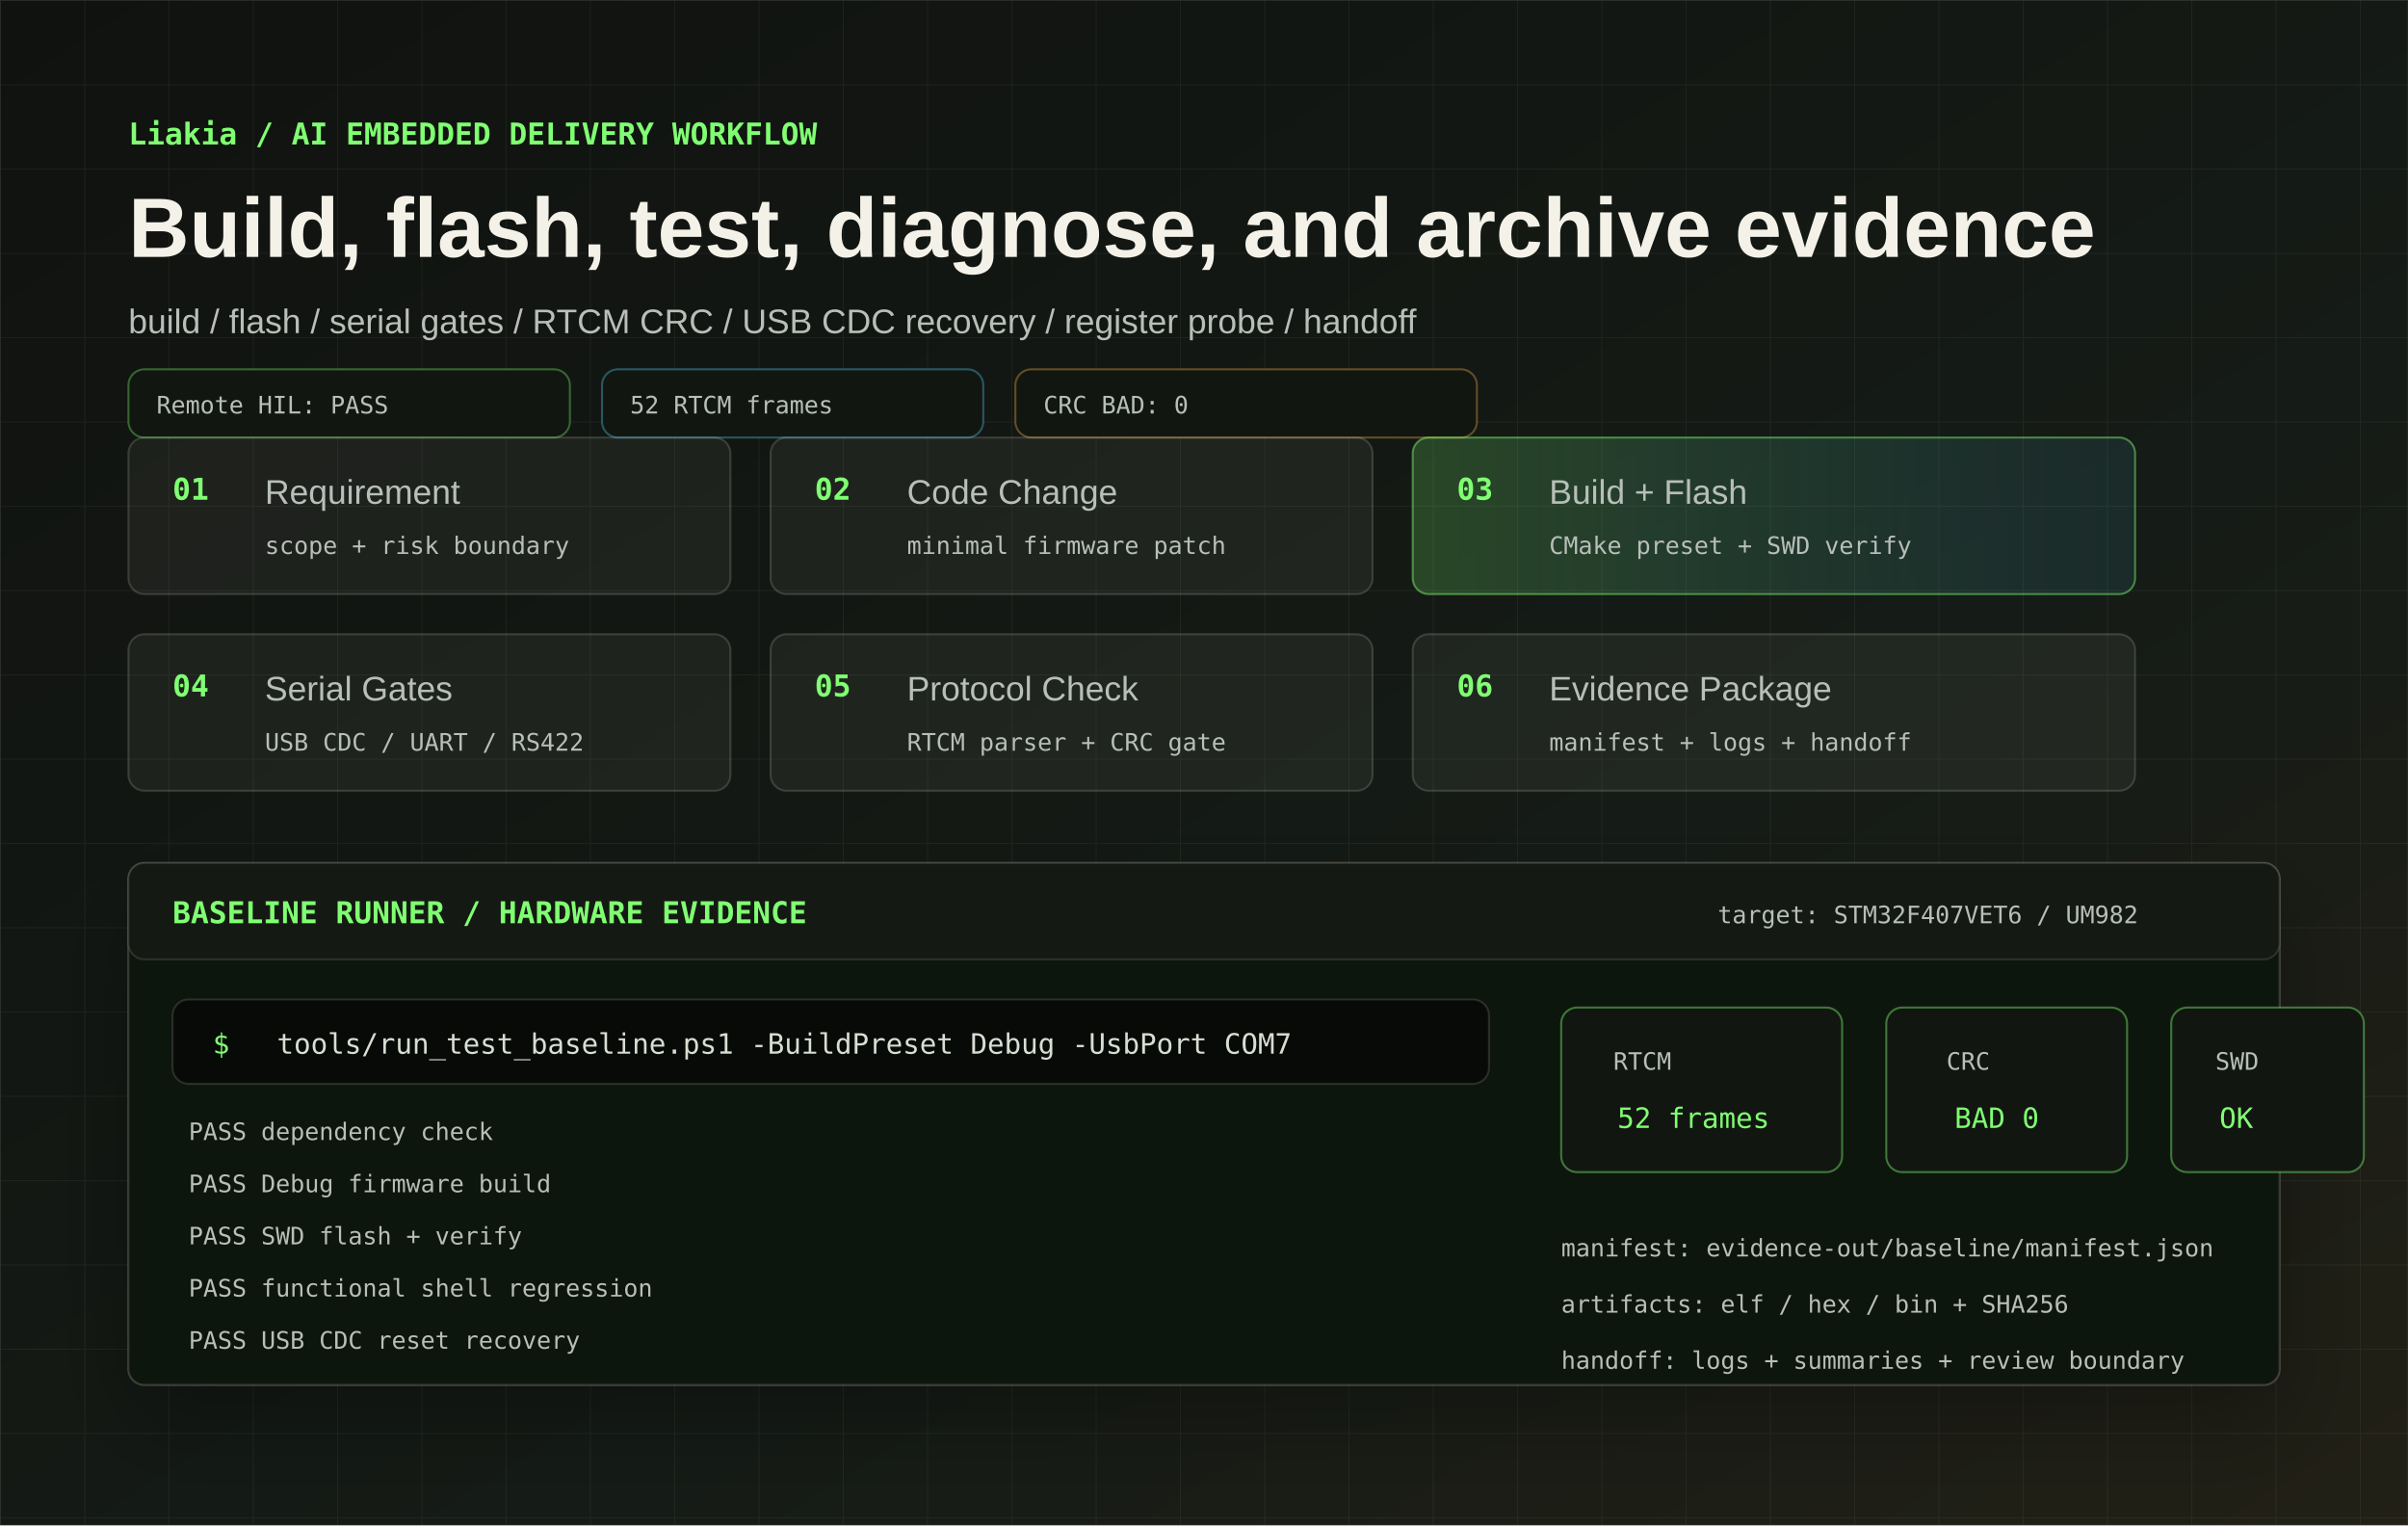
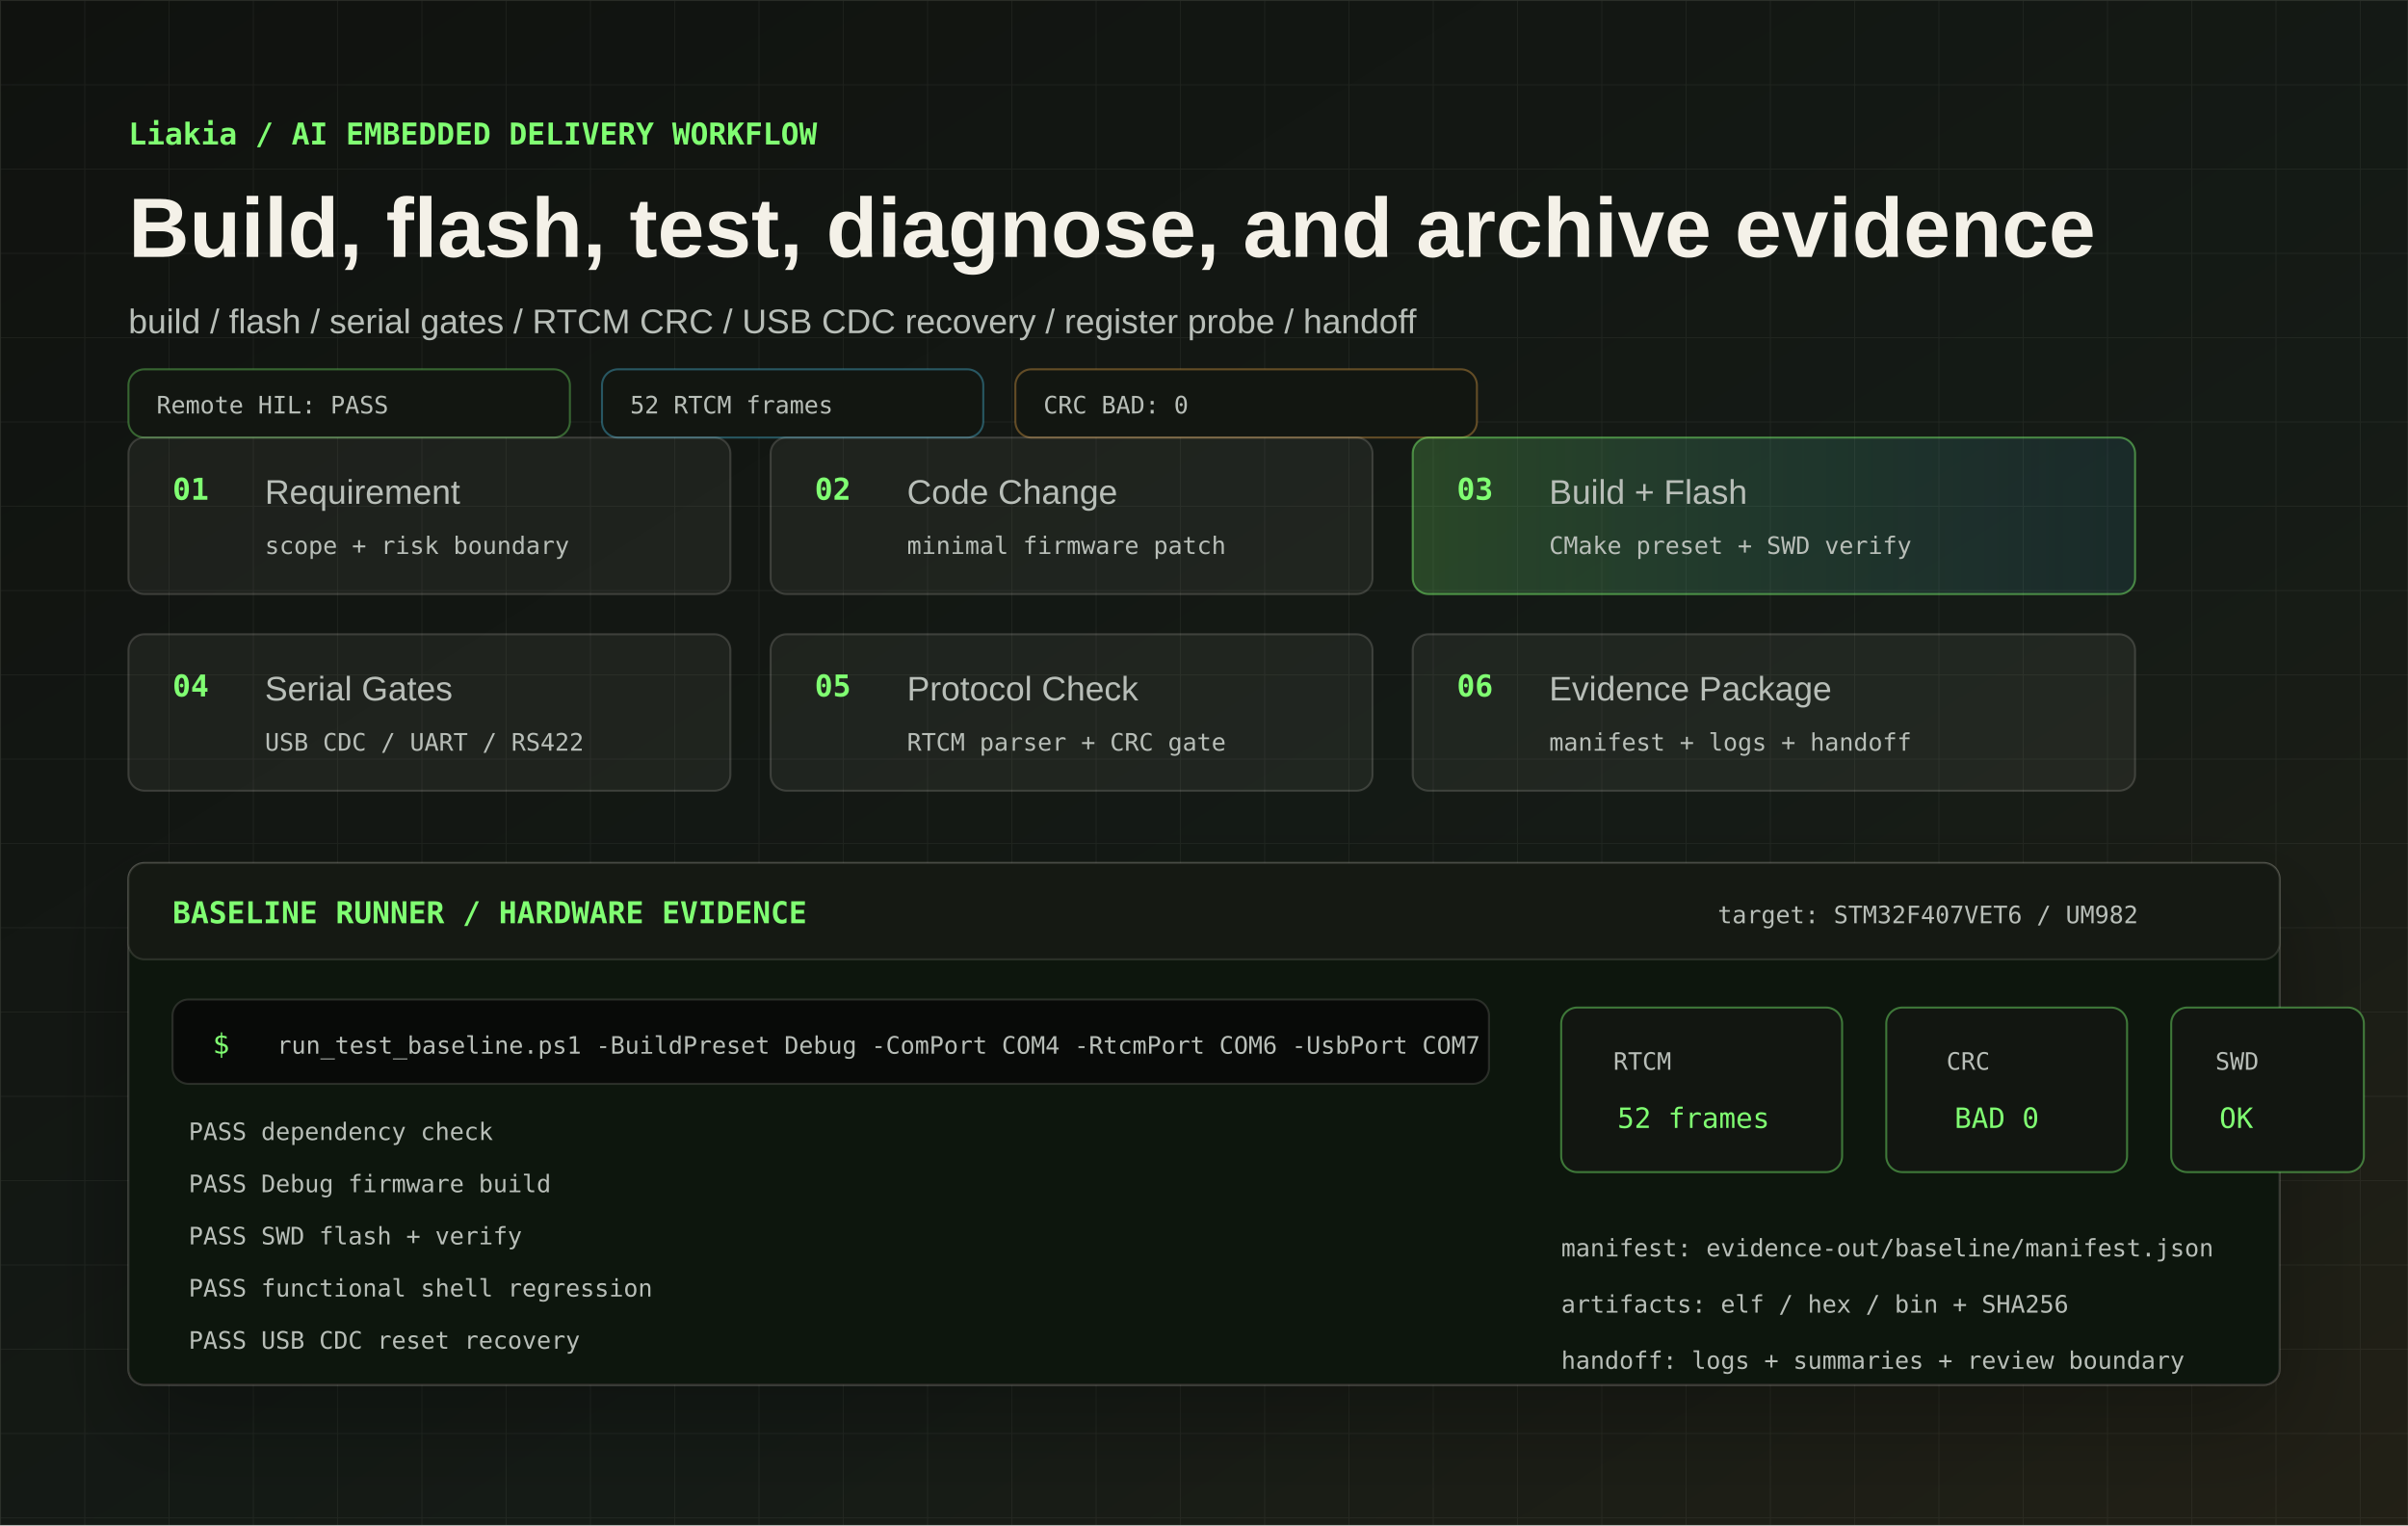
<svg xmlns="http://www.w3.org/2000/svg" width="1200" height="760" viewBox="0 0 1200 760" role="img" aria-label="Liakia AI embedded workflow technical console preview">
  <defs>
    <linearGradient id="bg" x1="0" y1="0" x2="1" y2="1">
      <stop offset="0" stop-color="#10120f" />
      <stop offset="0.62" stop-color="#151b16" />
      <stop offset="1" stop-color="#222016" />
    </linearGradient>
    <linearGradient id="active" x1="0" y1="0" x2="1" y2="0">
      <stop offset="0" stop-color="#80ff72" stop-opacity="0.2" />
      <stop offset="1" stop-color="#54d7ff" stop-opacity="0.08" />
    </linearGradient>
    <filter id="shadow" x="-20%" y="-20%" width="140%" height="140%">
      <feDropShadow dx="0" dy="18" stdDeviation="22" flood-color="#000000" flood-opacity="0.28" />
    </filter>
    <pattern id="grid" width="42" height="42" patternUnits="userSpaceOnUse">
      <path d="M42 0H0v42" fill="none" stroke="#f4f1e8" stroke-opacity="0.055" stroke-width="1" />
    </pattern>
    <style>
      .title{font:800 42px "Segoe UI",Arial,sans-serif;fill:#f4f1e8}
      .kicker{font:800 15px "Cascadia Code",Consolas,monospace;fill:#80ff72}
      .muted{font:400 17px "Segoe UI",Arial,sans-serif;fill:#b8beb8}
      .mono{font:400 14px "Cascadia Code",Consolas,monospace;fill:#d7ded2}
      .monoSmall{font:400 12px "Cascadia Code",Consolas,monospace;fill:#b8beb8}
      .green{fill:#80ff72}
      .cyan{fill:#54d7ff}
      .amber{fill:#ffb84d}
      .card{fill:rgba(244,241,232,0.055);stroke:#f4f1e8;stroke-opacity:.16;rx:8}
      .panel{fill:#11140f;stroke:#f4f1e8;stroke-opacity:.16;rx:8;filter:url(#shadow)}
    </style>
  </defs>
  <rect width="1200" height="760" fill="url(#bg)" />
  <rect width="1200" height="760" fill="url(#grid)" />
  <rect x="0" y="0" width="1200" height="760" fill="none" stroke="#f4f1e8" stroke-opacity="0.06" />
  <text x="64" y="72" class="kicker">Liakia / AI EMBEDDED DELIVERY WORKFLOW</text>
  <text x="64" y="128" class="title">Build, flash, test, diagnose, and archive evidence</text>
  <text x="64" y="166" class="muted">build / flash / serial gates / RTCM CRC / USB CDC recovery / register probe / handoff</text>
  <g transform="translate(64 184)">
    <rect width="220" height="34" rx="8" fill="#121611" stroke="#80ff72" stroke-opacity=".34" />
    <text x="14" y="22" class="monoSmall" fill="#80ff72">Remote HIL: PASS</text>
  </g>
  <g transform="translate(300 184)">
    <rect width="190" height="34" rx="8" fill="#121611" stroke="#54d7ff" stroke-opacity=".34" />
    <text x="14" y="22" class="monoSmall" fill="#54d7ff">52 RTCM frames</text>
  </g>
  <g transform="translate(506 184)">
    <rect width="230" height="34" rx="8" fill="#121611" stroke="#ffb84d" stroke-opacity=".34" />
    <text x="14" y="22" class="monoSmall" fill="#ffb84d">CRC BAD: 0</text>
  </g>
  <g transform="translate(64 218)">
    <rect class="card" width="300" height="78" />
    <text x="22" y="31" class="kicker">01</text>
    <text x="68" y="33" class="muted" fill="#f4f1e8" font-weight="700">Requirement</text>
    <text x="68" y="58" class="monoSmall">scope + risk boundary</text>
  </g>
  <g transform="translate(384 218)">
    <rect class="card" width="300" height="78" />
    <text x="22" y="31" class="kicker">02</text>
    <text x="68" y="33" class="muted" fill="#f4f1e8" font-weight="700">Code Change</text>
    <text x="68" y="58" class="monoSmall">minimal firmware patch</text>
  </g>
  <g transform="translate(704 218)">
    <rect width="360" height="78" rx="8" fill="url(#active)" stroke="#80ff72" stroke-opacity=".46" />
    <text x="22" y="31" class="kicker">03</text>
    <text x="68" y="33" class="muted" fill="#f4f1e8" font-weight="700">Build + Flash</text>
    <text x="68" y="58" class="monoSmall">CMake preset + SWD verify</text>
  </g>
  <g transform="translate(64 316)">
    <rect class="card" width="300" height="78" />
    <text x="22" y="31" class="kicker">04</text>
    <text x="68" y="33" class="muted" fill="#f4f1e8" font-weight="700">Serial Gates</text>
    <text x="68" y="58" class="monoSmall">USB CDC / UART / RS422</text>
  </g>
  <g transform="translate(384 316)">
    <rect class="card" width="300" height="78" />
    <text x="22" y="31" class="kicker">05</text>
    <text x="68" y="33" class="muted" fill="#f4f1e8" font-weight="700">Protocol Check</text>
    <text x="68" y="58" class="monoSmall">RTCM parser + CRC gate</text>
  </g>
  <g transform="translate(704 316)">
    <rect class="card" width="360" height="78" />
    <text x="22" y="31" class="kicker">06</text>
    <text x="68" y="33" class="muted" fill="#f4f1e8" font-weight="700">Evidence Package</text>
    <text x="68" y="58" class="monoSmall">manifest + logs + handoff</text>
  </g>
  <g transform="translate(64 430)">
    <rect class="panel" width="1072" height="260" />
    <rect x="0" y="0" width="1072" height="48" rx="8" fill="#151913" stroke="#f4f1e8" stroke-opacity=".12" />
    <text x="22" y="30" class="kicker">BASELINE RUNNER / HARDWARE EVIDENCE</text>
    <text x="792" y="30" class="monoSmall">target: STM32F407VET6 / UM982</text>
    <rect x="22" y="68" width="656" height="42" rx="8" fill="#080a08" stroke="#f4f1e8" stroke-opacity=".14" />
    <text x="42" y="95" class="green mono">$</text>
-     <text x="74" y="95" class="mono">tools/run_test_baseline.ps1 -BuildPreset Debug -UsbPort COM7</text>
+     <text x="74" y="95" class="monoSmall">run_test_baseline.ps1 -BuildPreset Debug -ComPort COM4 -RtcmPort COM6 -UsbPort COM7</text>
    <text x="30" y="138" class="monoSmall" fill="#54d7ff">PASS dependency check</text>
    <text x="30" y="164" class="monoSmall">PASS Debug firmware build</text>
    <text x="30" y="190" class="monoSmall">PASS SWD flash + verify</text>
    <text x="30" y="216" class="monoSmall">PASS functional shell regression</text>
    <text x="30" y="242" class="monoSmall" fill="#80ff72">PASS USB CDC reset recovery</text>
    <rect x="714" y="72" width="140" height="82" rx="8" fill="#121611" stroke="#80ff72" stroke-opacity=".42" />
    <text x="740" y="103" class="monoSmall">RTCM</text>
    <text x="742" y="132" class="green mono">52 frames</text>
    <rect x="876" y="72" width="120" height="82" rx="8" fill="#121611" stroke="#80ff72" stroke-opacity=".42" />
    <text x="906" y="103" class="monoSmall">CRC</text>
    <text x="910" y="132" class="green mono">BAD 0</text>
    <rect x="1018" y="72" width="96" height="82" rx="8" fill="#121611" stroke="#80ff72" stroke-opacity=".42" />
    <text x="1040" y="103" class="monoSmall">SWD</text>
    <text x="1042" y="132" class="green mono">OK</text>
    <text x="714" y="196" class="monoSmall" fill="#80ff72">manifest: evidence-out/baseline/manifest.json</text>
    <text x="714" y="224" class="monoSmall">artifacts: elf / hex / bin + SHA256</text>
    <text x="714" y="252" class="monoSmall">handoff: logs + summaries + review boundary</text>
  </g>
</svg>
